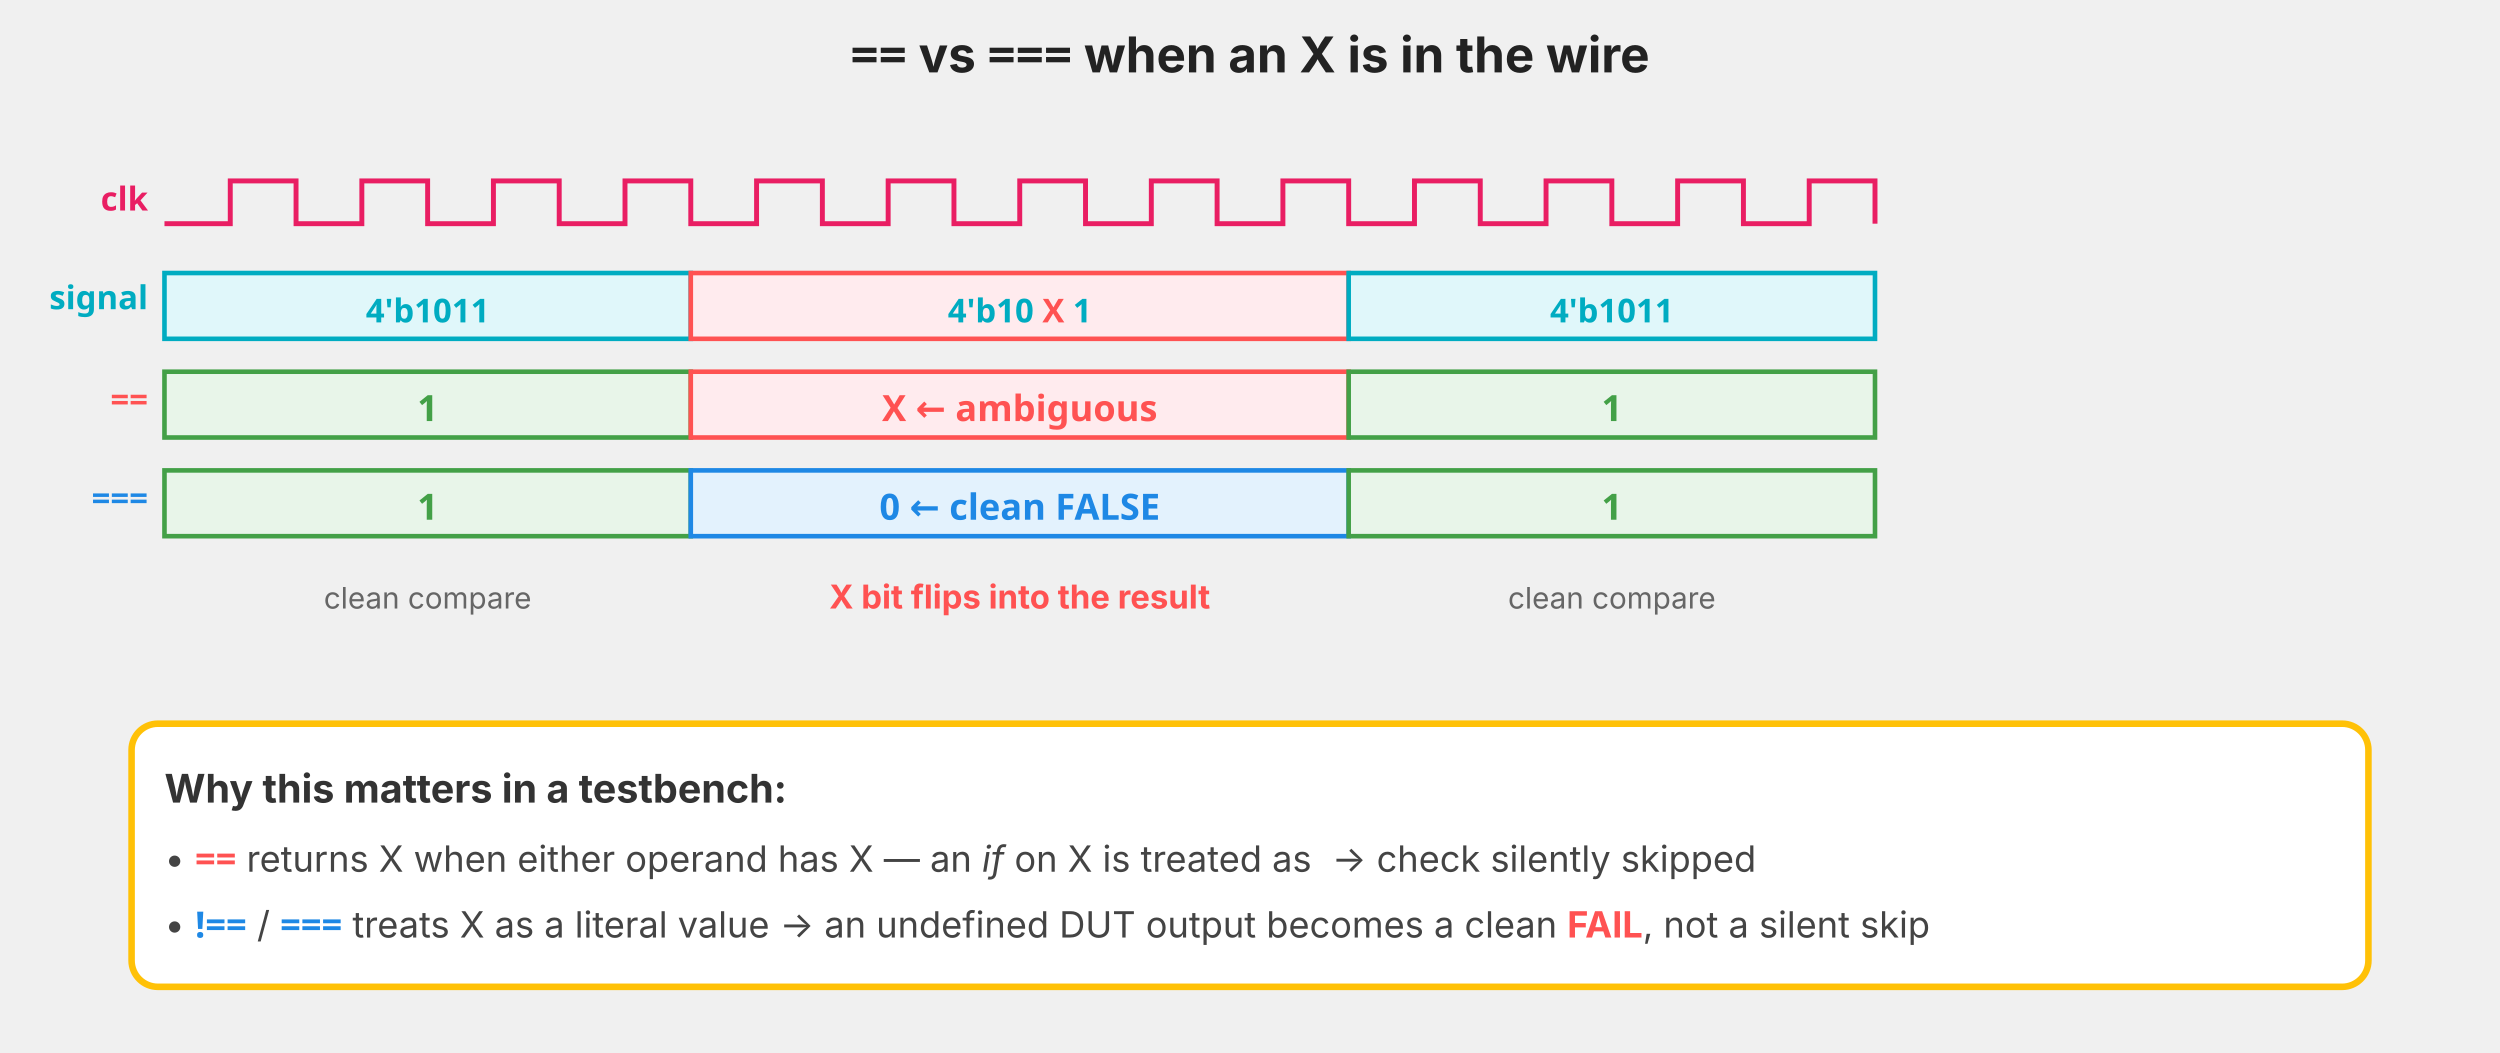
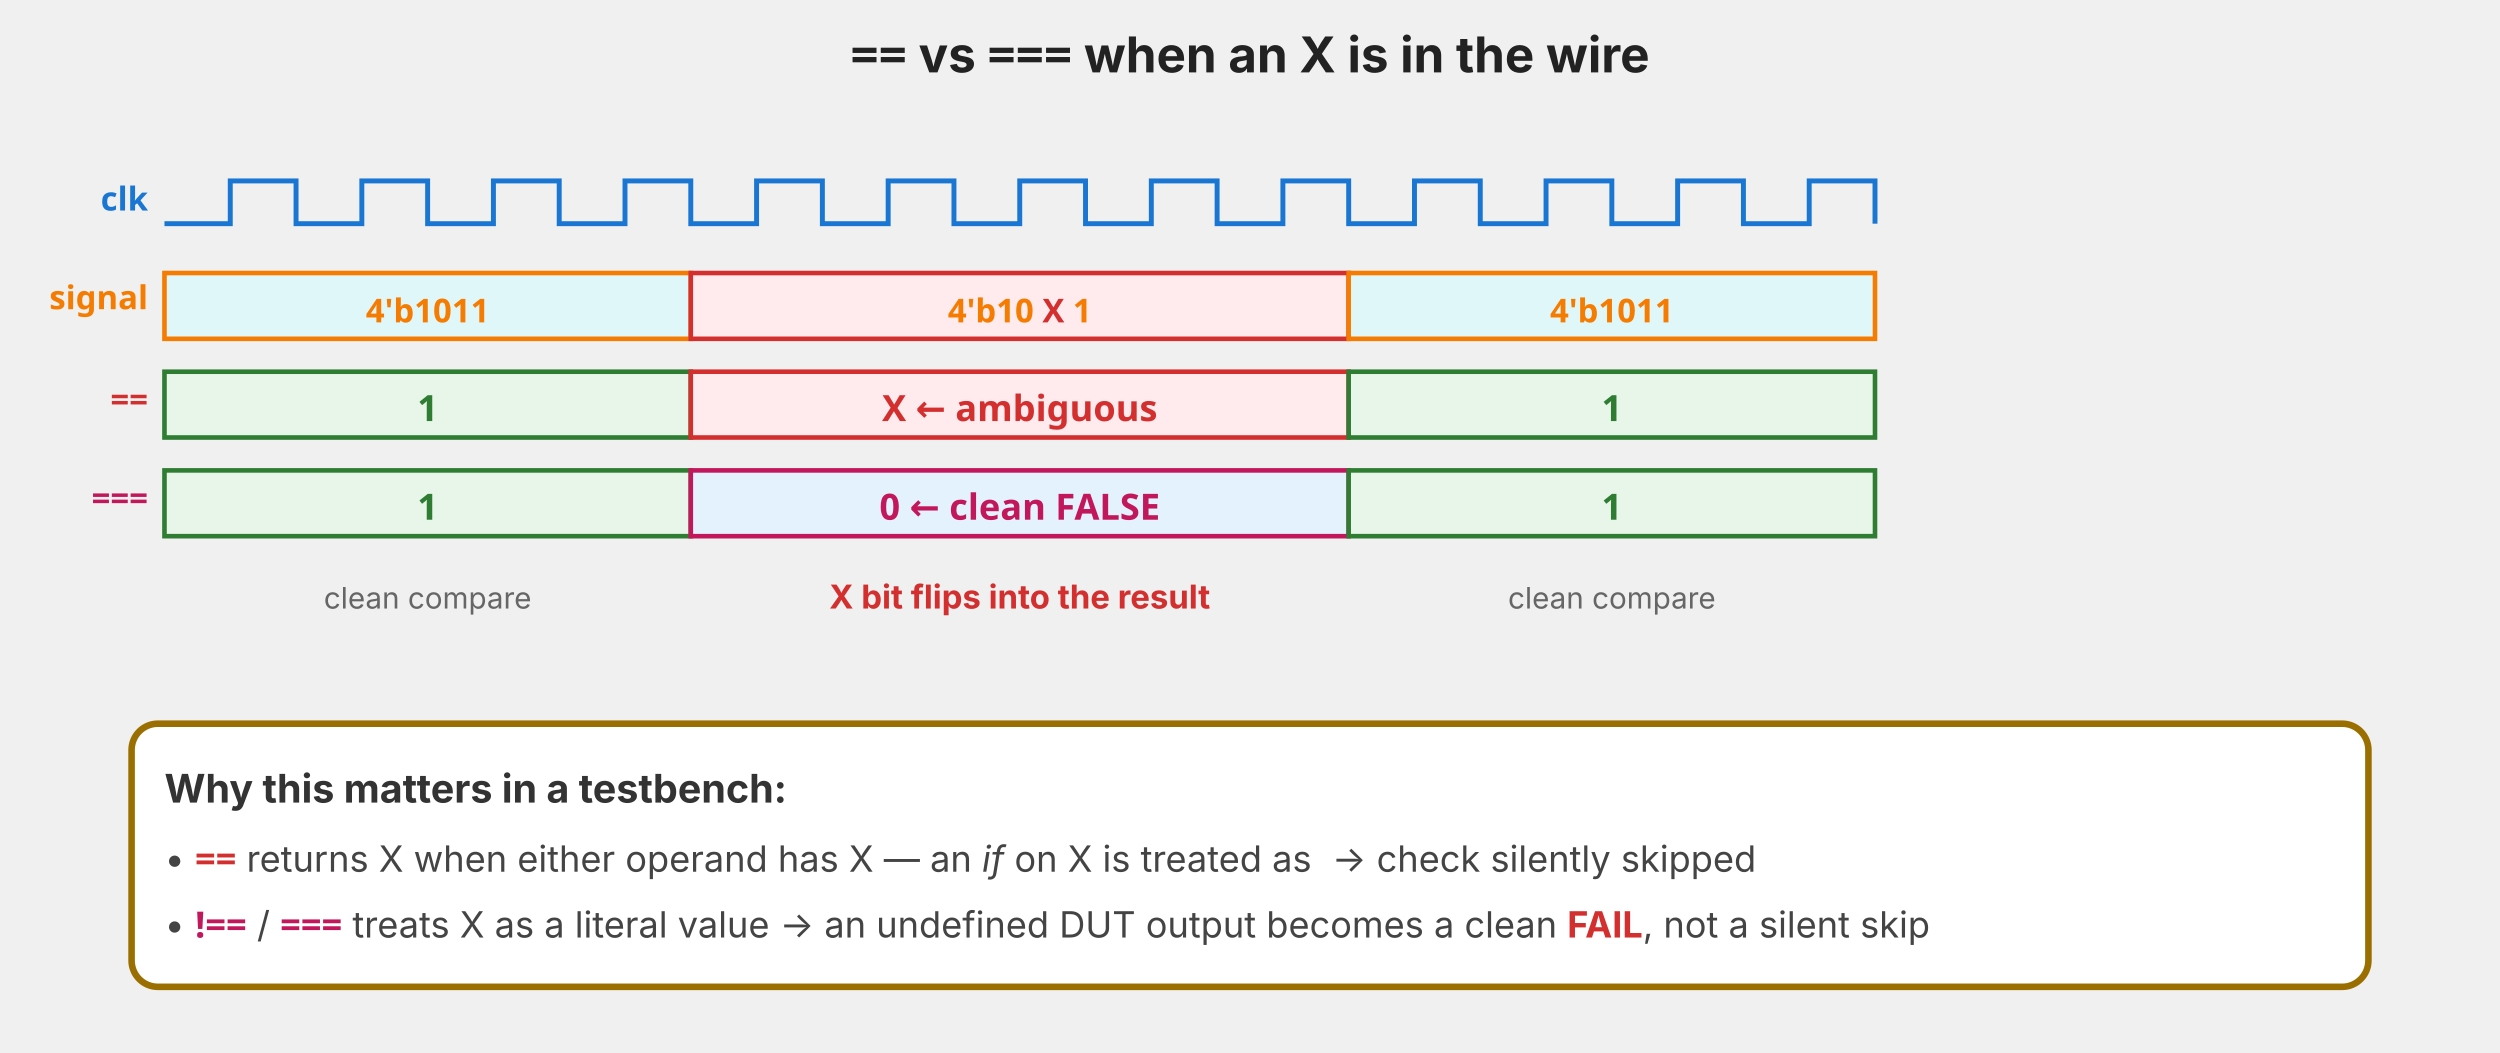
<svg xmlns="http://www.w3.org/2000/svg" viewBox="0 0 760 320" font-family="Inter, sans-serif">
  <text x="380" y="22" text-anchor="middle" font-size="15" font-weight="700" fill="#222">
    <tspan font-family="JetBrains Mono">==</tspan> vs <tspan font-family="JetBrains Mono">===</tspan> when an X is in the wire</text>
  <g transform="translate(50,50)">
-     <text x="-5" y="14" text-anchor="end" font-size="10" font-weight="700" font-family="JetBrains Mono" fill="#E91E63">clk</text>
-     <polyline points="0,18 20,18 20,5 40,5 40,18 60,18 60,5 80,5 80,18 100,18 100,5 120,5 120,18 140,18 140,5 160,5 160,18 180,18 180,5 200,5 200,18 220,18 220,5 240,5 240,18 260,18 260,5 280,5 280,18 300,18 300,5 320,5 320,18 340,18 340,5 360,5 360,18 380,18 380,5 400,5 400,18 420,18 420,5 440,5 440,18 460,18 460,5 480,5 480,18 500,18 500,5 520,5 520,18" fill="none" stroke="#E91E63" stroke-width="1.5" />
-     <text x="-5" y="44" text-anchor="end" font-size="10" font-weight="700" font-family="JetBrains Mono" fill="#00ACC1">signal</text>
-     <rect x="0" y="33" width="160" height="20" fill="#E0F7FA" stroke="#00ACC1" stroke-width="1.4" />
-     <text x="80" y="48" text-anchor="middle" font-size="10" font-weight="700" font-family="JetBrains Mono" fill="#00ACC1">4'b1011</text>
-     <rect x="160" y="33" width="200" height="20" fill="#FFEBEE" stroke="#FF5252" stroke-width="1.4" />
+     <text x="-5" y="14" text-anchor="end" font-size="10" font-weight="700" font-family="JetBrains Mono" fill="#1976D2">clk</text>
+     <polyline points="0,18 20,18 20,5 40,5 40,18 60,18 60,5 80,5 80,18 100,18 100,5 120,5 120,18 140,18 140,5 160,5 160,18 180,18 180,5 200,5 200,18 220,18 220,5 240,5 240,18 260,18 260,5 280,5 280,18 300,18 300,5 320,5 320,18 340,18 340,5 360,5 360,18 380,18 380,5 400,5 400,18 420,18 420,5 440,5 440,18 460,18 460,5 480,5 480,18 500,18 500,5 520,5 520,18" fill="none" stroke="#1976D2" stroke-width="1.5" />
+     <text x="-5" y="44" text-anchor="end" font-size="10" font-weight="700" font-family="JetBrains Mono" fill="#F57C00">signal</text>
+     <rect x="0" y="33" width="160" height="20" fill="#E0F7FA" stroke="#F57C00" stroke-width="1.4" />
+     <text x="80" y="48" text-anchor="middle" font-size="10" font-weight="700" font-family="JetBrains Mono" fill="#F57C00">4'b1011</text>
+     <rect x="160" y="33" width="200" height="20" fill="#FFEBEE" stroke="#D32F2F" stroke-width="1.4" />
    <text x="260" y="48" text-anchor="middle" font-size="10" font-family="JetBrains Mono">
-       <tspan fill="#00ACC1" font-weight="700">4'b10</tspan>
-       <tspan fill="#FF5252" font-weight="700">X</tspan>
-       <tspan fill="#00ACC1" font-weight="700">1</tspan>
+       <tspan fill="#F57C00" font-weight="700">4'b10</tspan>
+       <tspan fill="#D32F2F" font-weight="700">X</tspan>
+       <tspan fill="#F57C00" font-weight="700">1</tspan>
    </text>
-     <rect x="360" y="33" width="160" height="20" fill="#E0F7FA" stroke="#00ACC1" stroke-width="1.4" />
-     <text x="440" y="48" text-anchor="middle" font-size="10" font-weight="700" font-family="JetBrains Mono" fill="#00ACC1">4'b1011</text>
-     <text x="-5" y="75" text-anchor="end" font-size="10" font-weight="700" font-family="JetBrains Mono" fill="#FF5252">==</text>
-     <rect x="0" y="63" width="160" height="20" fill="#E8F5E9" stroke="#43A047" stroke-width="1.4" />
-     <text x="80" y="78" text-anchor="middle" font-size="11" font-weight="700" fill="#43A047" font-family="JetBrains Mono">1</text>
-     <rect x="160" y="63" width="200" height="20" fill="#FFEBEE" stroke="#FF5252" stroke-width="1.4" />
-     <text x="260" y="78" text-anchor="middle" font-size="11" font-weight="700" fill="#FF5252" font-family="JetBrains Mono">X  ← ambiguous</text>
-     <rect x="360" y="63" width="160" height="20" fill="#E8F5E9" stroke="#43A047" stroke-width="1.4" />
-     <text x="440" y="78" text-anchor="middle" font-size="11" font-weight="700" fill="#43A047" font-family="JetBrains Mono">1</text>
-     <text x="-5" y="105" text-anchor="end" font-size="10" font-weight="700" font-family="JetBrains Mono" fill="#1E88E5">===</text>
-     <rect x="0" y="93" width="160" height="20" fill="#E8F5E9" stroke="#43A047" stroke-width="1.4" />
-     <text x="80" y="108" text-anchor="middle" font-size="11" font-weight="700" fill="#43A047" font-family="JetBrains Mono">1</text>
-     <rect x="160" y="93" width="200" height="20" fill="#E3F2FD" stroke="#1E88E5" stroke-width="1.4" />
-     <text x="260" y="108" text-anchor="middle" font-size="11" font-weight="700" fill="#1E88E5" font-family="JetBrains Mono">0  ← clean FALSE</text>
-     <rect x="360" y="93" width="160" height="20" fill="#E8F5E9" stroke="#43A047" stroke-width="1.4" />
-     <text x="440" y="108" text-anchor="middle" font-size="11" font-weight="700" fill="#43A047" font-family="JetBrains Mono">1</text>
+     <rect x="360" y="33" width="160" height="20" fill="#E0F7FA" stroke="#F57C00" stroke-width="1.4" />
+     <text x="440" y="48" text-anchor="middle" font-size="10" font-weight="700" font-family="JetBrains Mono" fill="#F57C00">4'b1011</text>
+     <text x="-5" y="75" text-anchor="end" font-size="10" font-weight="700" font-family="JetBrains Mono" fill="#D32F2F">==</text>
+     <rect x="0" y="63" width="160" height="20" fill="#E8F5E9" stroke="#2E7D32" stroke-width="1.4" />
+     <text x="80" y="78" text-anchor="middle" font-size="11" font-weight="700" fill="#2E7D32" font-family="JetBrains Mono">1</text>
+     <rect x="160" y="63" width="200" height="20" fill="#FFEBEE" stroke="#D32F2F" stroke-width="1.4" />
+     <text x="260" y="78" text-anchor="middle" font-size="11" font-weight="700" fill="#D32F2F" font-family="JetBrains Mono">X  ← ambiguous</text>
+     <rect x="360" y="63" width="160" height="20" fill="#E8F5E9" stroke="#2E7D32" stroke-width="1.4" />
+     <text x="440" y="78" text-anchor="middle" font-size="11" font-weight="700" fill="#2E7D32" font-family="JetBrains Mono">1</text>
+     <text x="-5" y="105" text-anchor="end" font-size="10" font-weight="700" font-family="JetBrains Mono" fill="#C2185B">===</text>
+     <rect x="0" y="93" width="160" height="20" fill="#E8F5E9" stroke="#2E7D32" stroke-width="1.4" />
+     <text x="80" y="108" text-anchor="middle" font-size="11" font-weight="700" fill="#2E7D32" font-family="JetBrains Mono">1</text>
+     <rect x="160" y="93" width="200" height="20" fill="#E3F2FD" stroke="#C2185B" stroke-width="1.4" />
+     <text x="260" y="108" text-anchor="middle" font-size="11" font-weight="700" fill="#C2185B" font-family="JetBrains Mono">0  ← clean FALSE</text>
+     <rect x="360" y="93" width="160" height="20" fill="#E8F5E9" stroke="#2E7D32" stroke-width="1.4" />
+     <text x="440" y="108" text-anchor="middle" font-size="11" font-weight="700" fill="#2E7D32" font-family="JetBrains Mono">1</text>
    <text x="80" y="135" text-anchor="middle" font-size="9" fill="#666">clean compare</text>
-     <text x="260" y="135" text-anchor="middle" font-size="10" font-weight="700" fill="#FF5252">X bit flips into the result</text>
+     <text x="260" y="135" text-anchor="middle" font-size="10" font-weight="700" fill="#D32F2F">X bit flips into the result</text>
    <text x="440" y="135" text-anchor="middle" font-size="9" fill="#666">clean compare</text>
  </g>
-   <rect x="40" y="220" width="680" height="80" rx="8" fill="#fff" stroke="#FFC107" stroke-width="2" />
+   <rect x="40" y="220" width="680" height="80" rx="8" fill="#fff" stroke="#9A6F00" stroke-width="2" />
  <text x="50" y="244" font-size="12" font-weight="700" fill="#333">Why this matters in a testbench:</text>
-   <text x="50" y="265" font-size="11" fill="#444">• <tspan font-family="JetBrains Mono" fill="#FF5252" font-weight="700">==</tspan> returns X when either operand has X — an <tspan font-style="italic">if</tspan> on X is treated as <em>false</em> → check silently skipped</text>
-   <text x="50" y="285" font-size="11" fill="#444">• <tspan font-family="JetBrains Mono" fill="#1E88E5" font-weight="700">!==</tspan> / <tspan font-family="JetBrains Mono" fill="#1E88E5" font-weight="700">===</tspan> treats X as a literal value → an undefined DUT output becomes a clean <tspan fill="#FF5252" font-weight="700">FAIL</tspan>, not a silent skip</text>
+   <text x="50" y="265" font-size="11" fill="#444">• <tspan font-family="JetBrains Mono" fill="#D32F2F" font-weight="700">==</tspan> returns X when either operand has X — an <tspan font-style="italic">if</tspan> on X is treated as <em>false</em> → check silently skipped</text>
+   <text x="50" y="285" font-size="11" fill="#444">• <tspan font-family="JetBrains Mono" fill="#C2185B" font-weight="700">!==</tspan> / <tspan font-family="JetBrains Mono" fill="#C2185B" font-weight="700">===</tspan> treats X as a literal value → an undefined DUT output becomes a clean <tspan fill="#D32F2F" font-weight="700">FAIL</tspan>, not a silent skip</text>
</svg>
